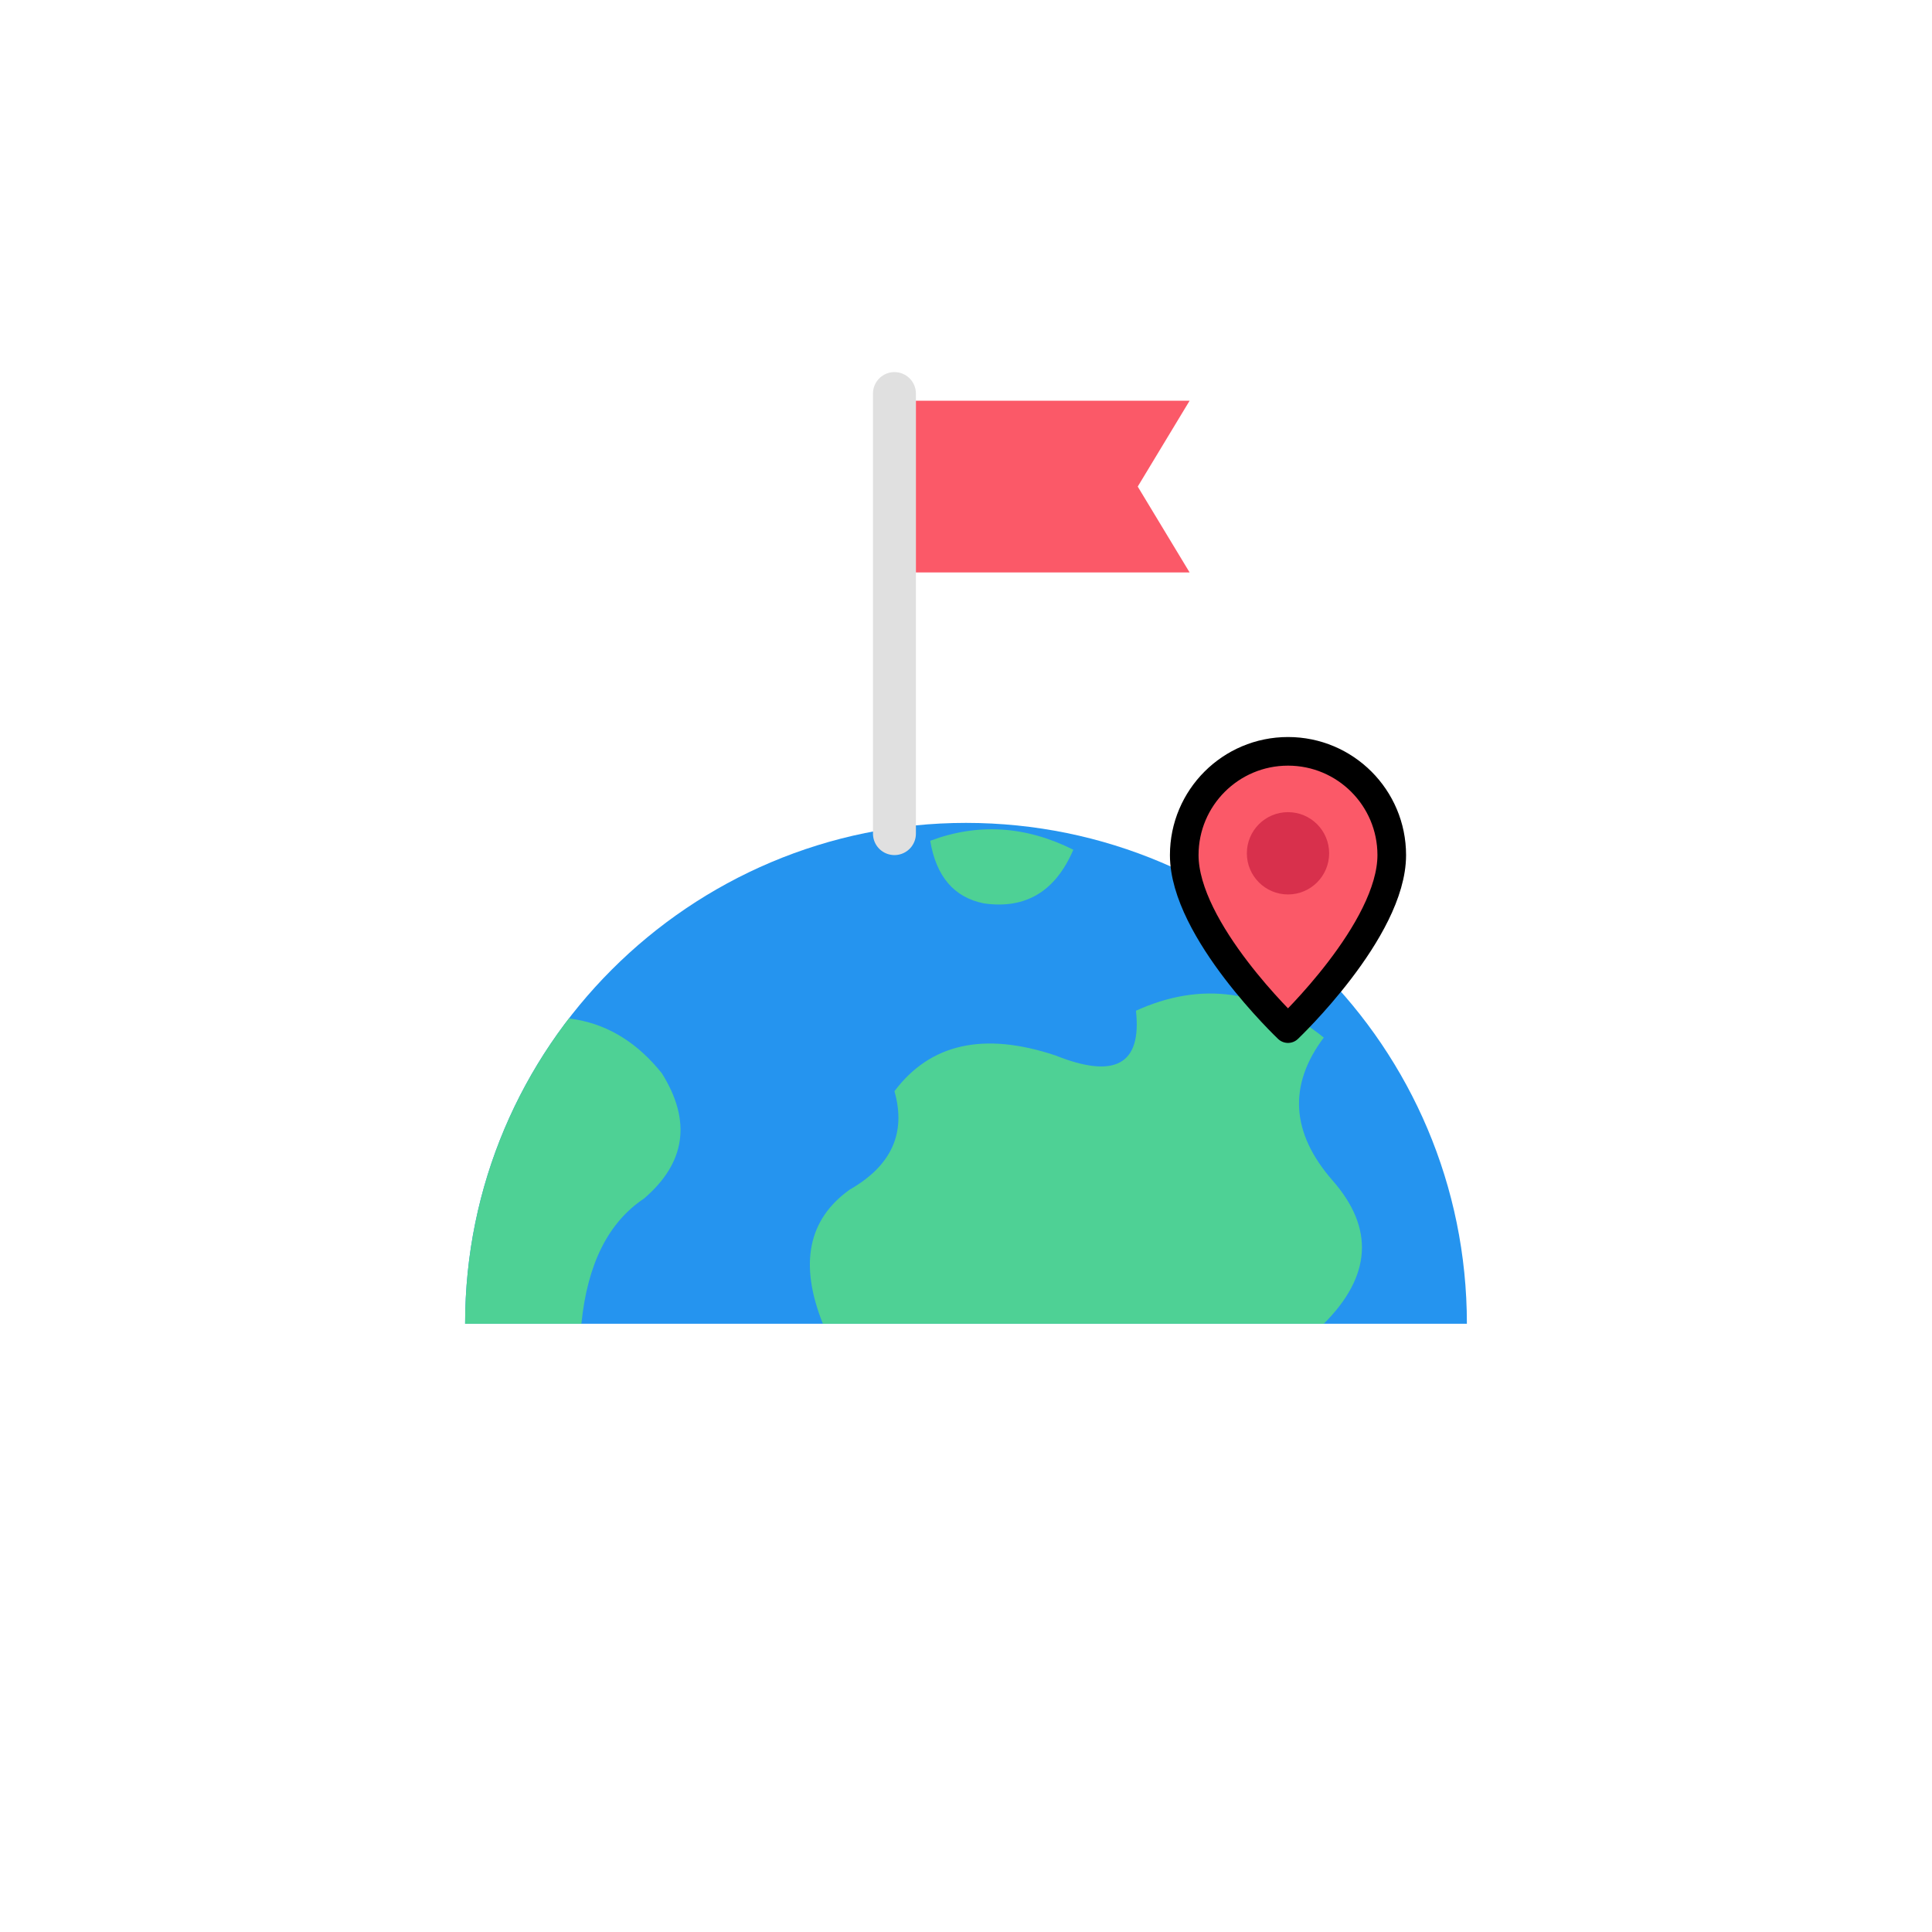
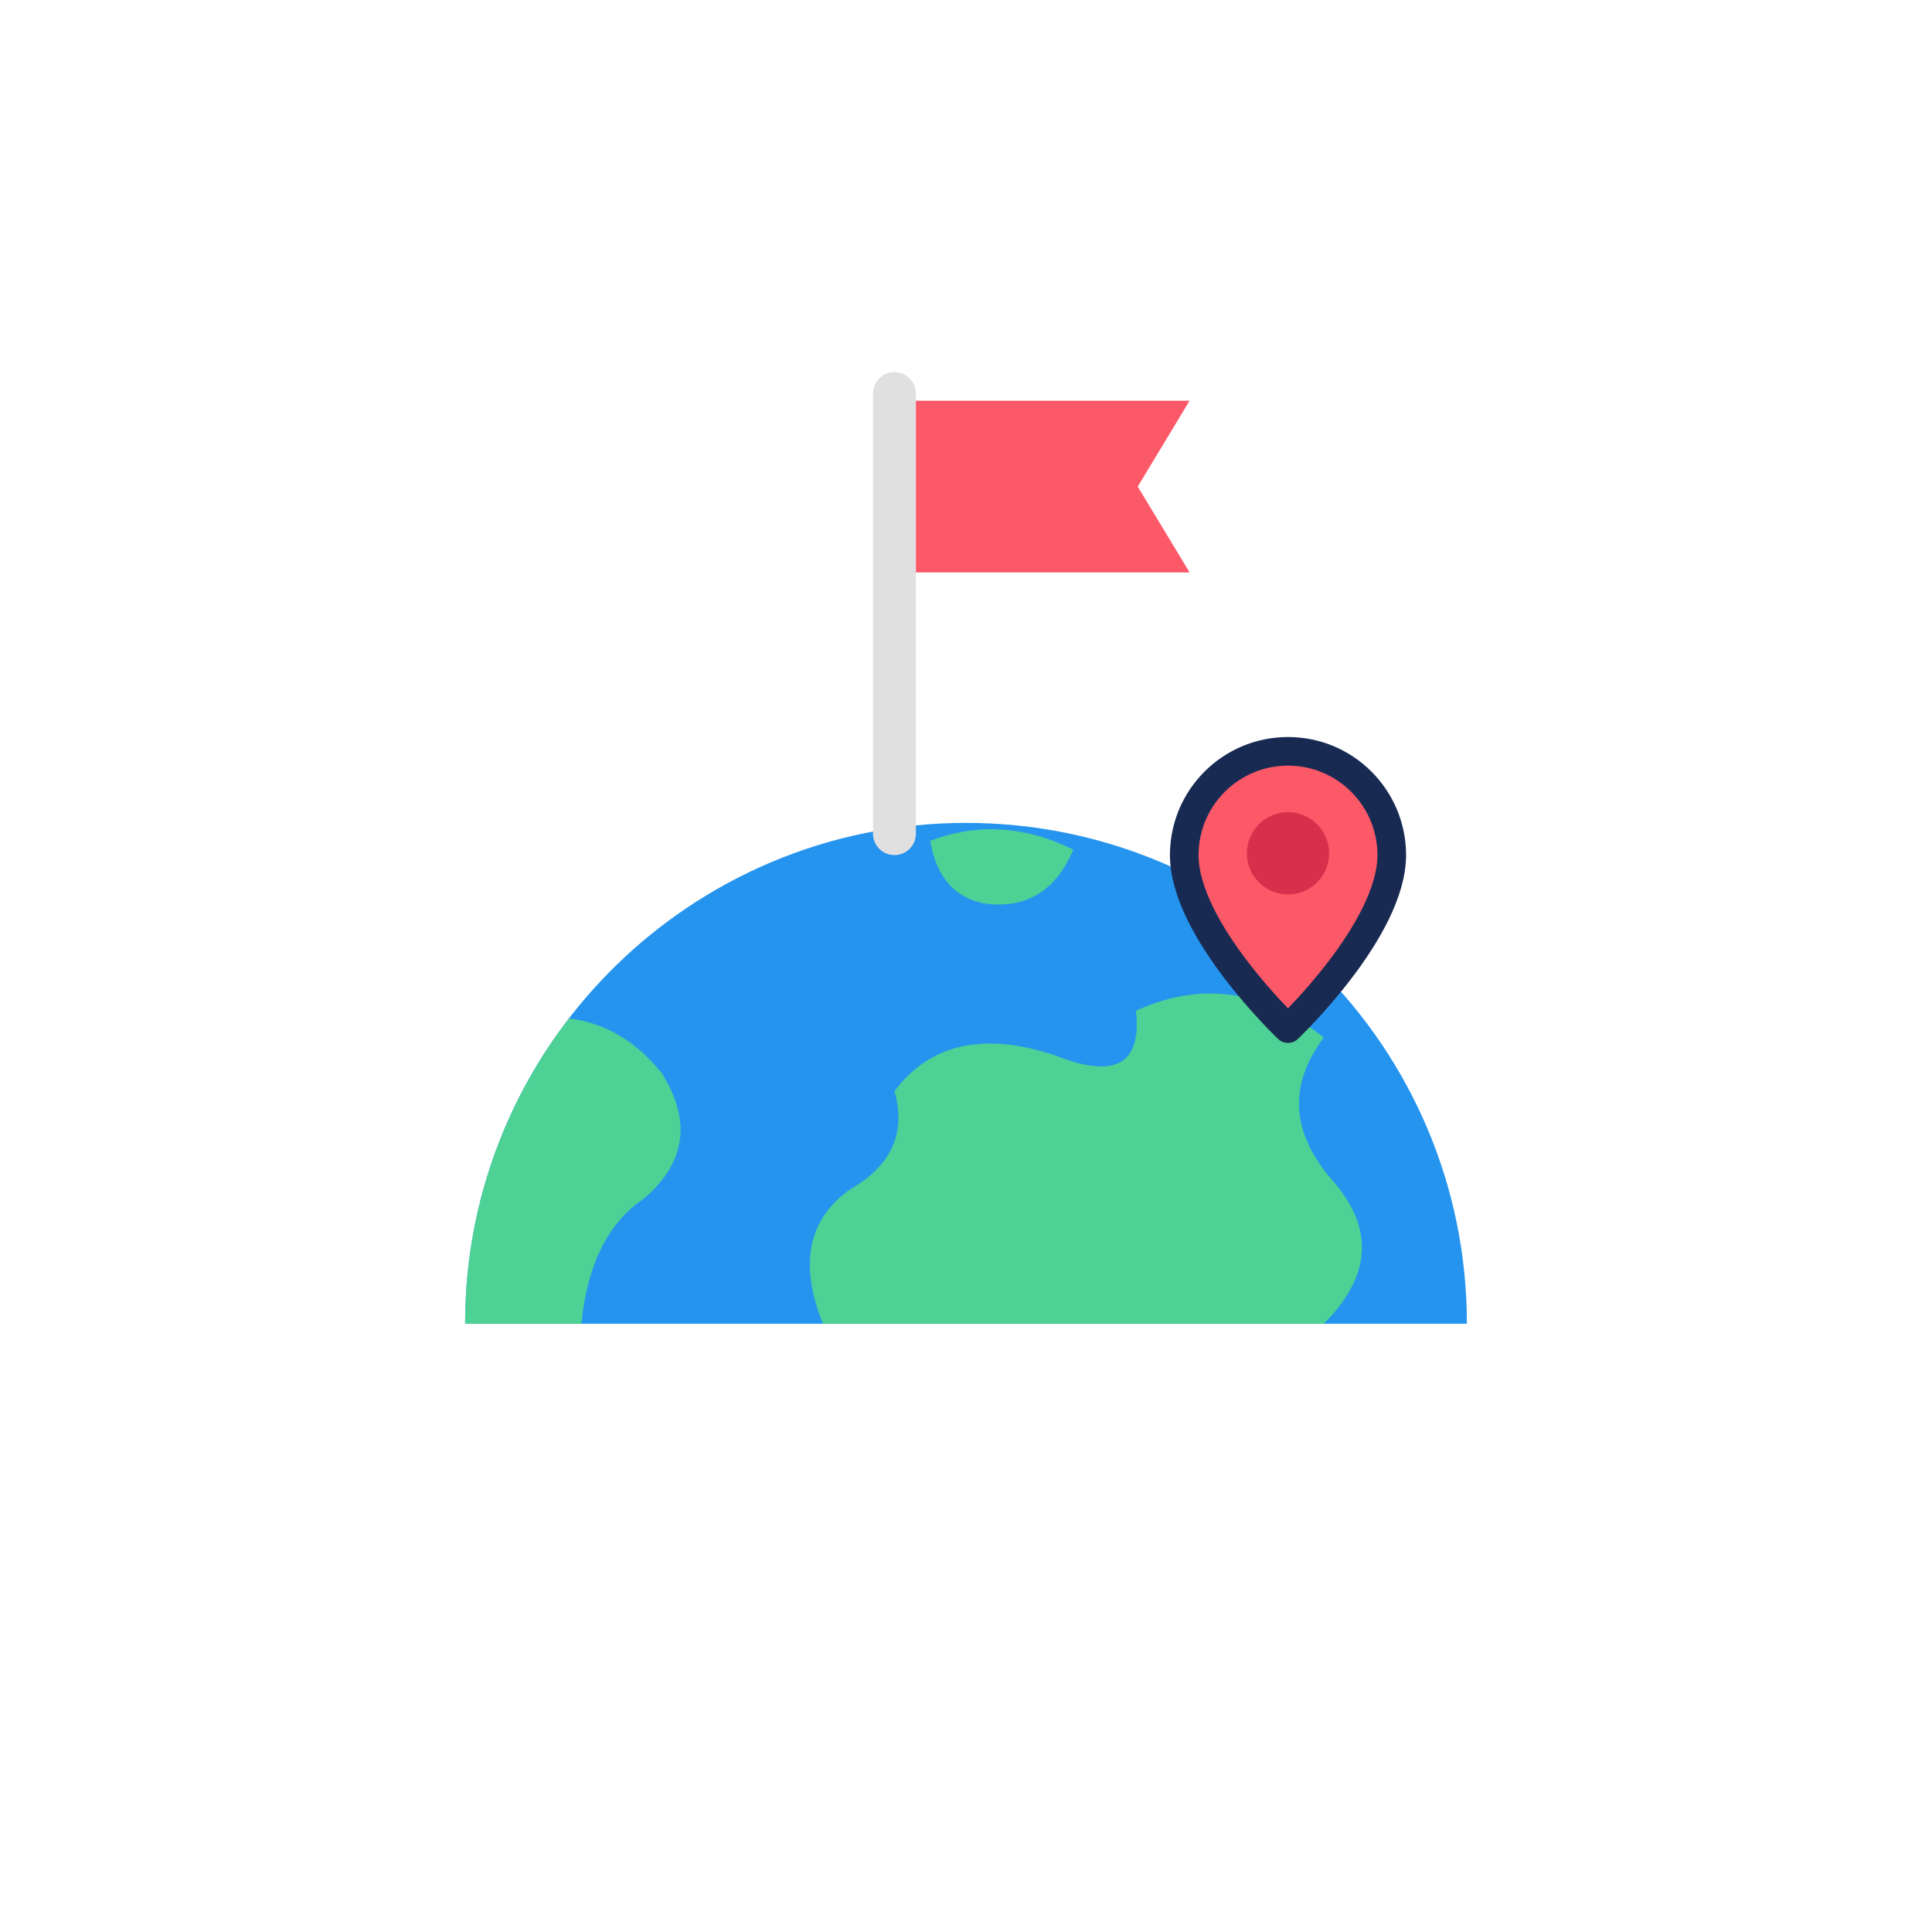
<svg xmlns="http://www.w3.org/2000/svg" width="108" height="108" viewBox="0 0 108 108">
  <defs>
    <clipPath id="dome">
      <path d="M26 74 A28 28 0 0 1 82 74 Z" />
    </clipPath>
  </defs>
  <path d="M26 74 A28 28 0 0 1 82 74 Z" fill="#2594EF" />
  <g clip-path="url(#dome)" fill="#4ED195">
    <path d="M26 58 Q33 55 37 60 Q39.5 64 36 67 Q33 69 32.5 74 L26 74 Z" />
    <path d="M46 74 Q44 69 47.5 66.5 Q51 64.5 50 61 Q53 57 59 59 Q64 61 63.5 56.5 Q69 54 74 58 Q71 62 74.5 66 Q78 70 74 74 Z" />
    <path d="M52 47 Q56 45.5 60 47.5 Q58.5 51 55 50.5 Q52.5 50 52 47 Z" />
  </g>
  <line x1="50" y1="46.6" x2="50" y2="22" stroke="#E0E0E0" stroke-width="2.4" stroke-linecap="round" />
  <path d="M51.2 22.4 H66.5 L63.6 27.2 L66.5 32 H51.2 Z" fill="#FB5968" />
-   <path d="M72 57.5 C72 57.5 66.2 52 66.2 47.8 A5.8 5.8 0 1 1 77.8 47.8 C77.8 52 72 57.5 72 57.5 Z" fill="#FB5968" stroke="#000000" stroke-width="1.6" stroke-linejoin="round" />
+   <path d="M72 57.5 C72 57.5 66.2 52 66.2 47.8 A5.8 5.8 0 1 1 77.8 47.8 C77.8 52 72 57.5 72 57.5 Z" fill="#FB5968" stroke="#182A52" stroke-width="1.6" stroke-linejoin="round" />
  <circle cx="72" cy="47.7" r="2.3" fill="#D8304C" />
</svg>
